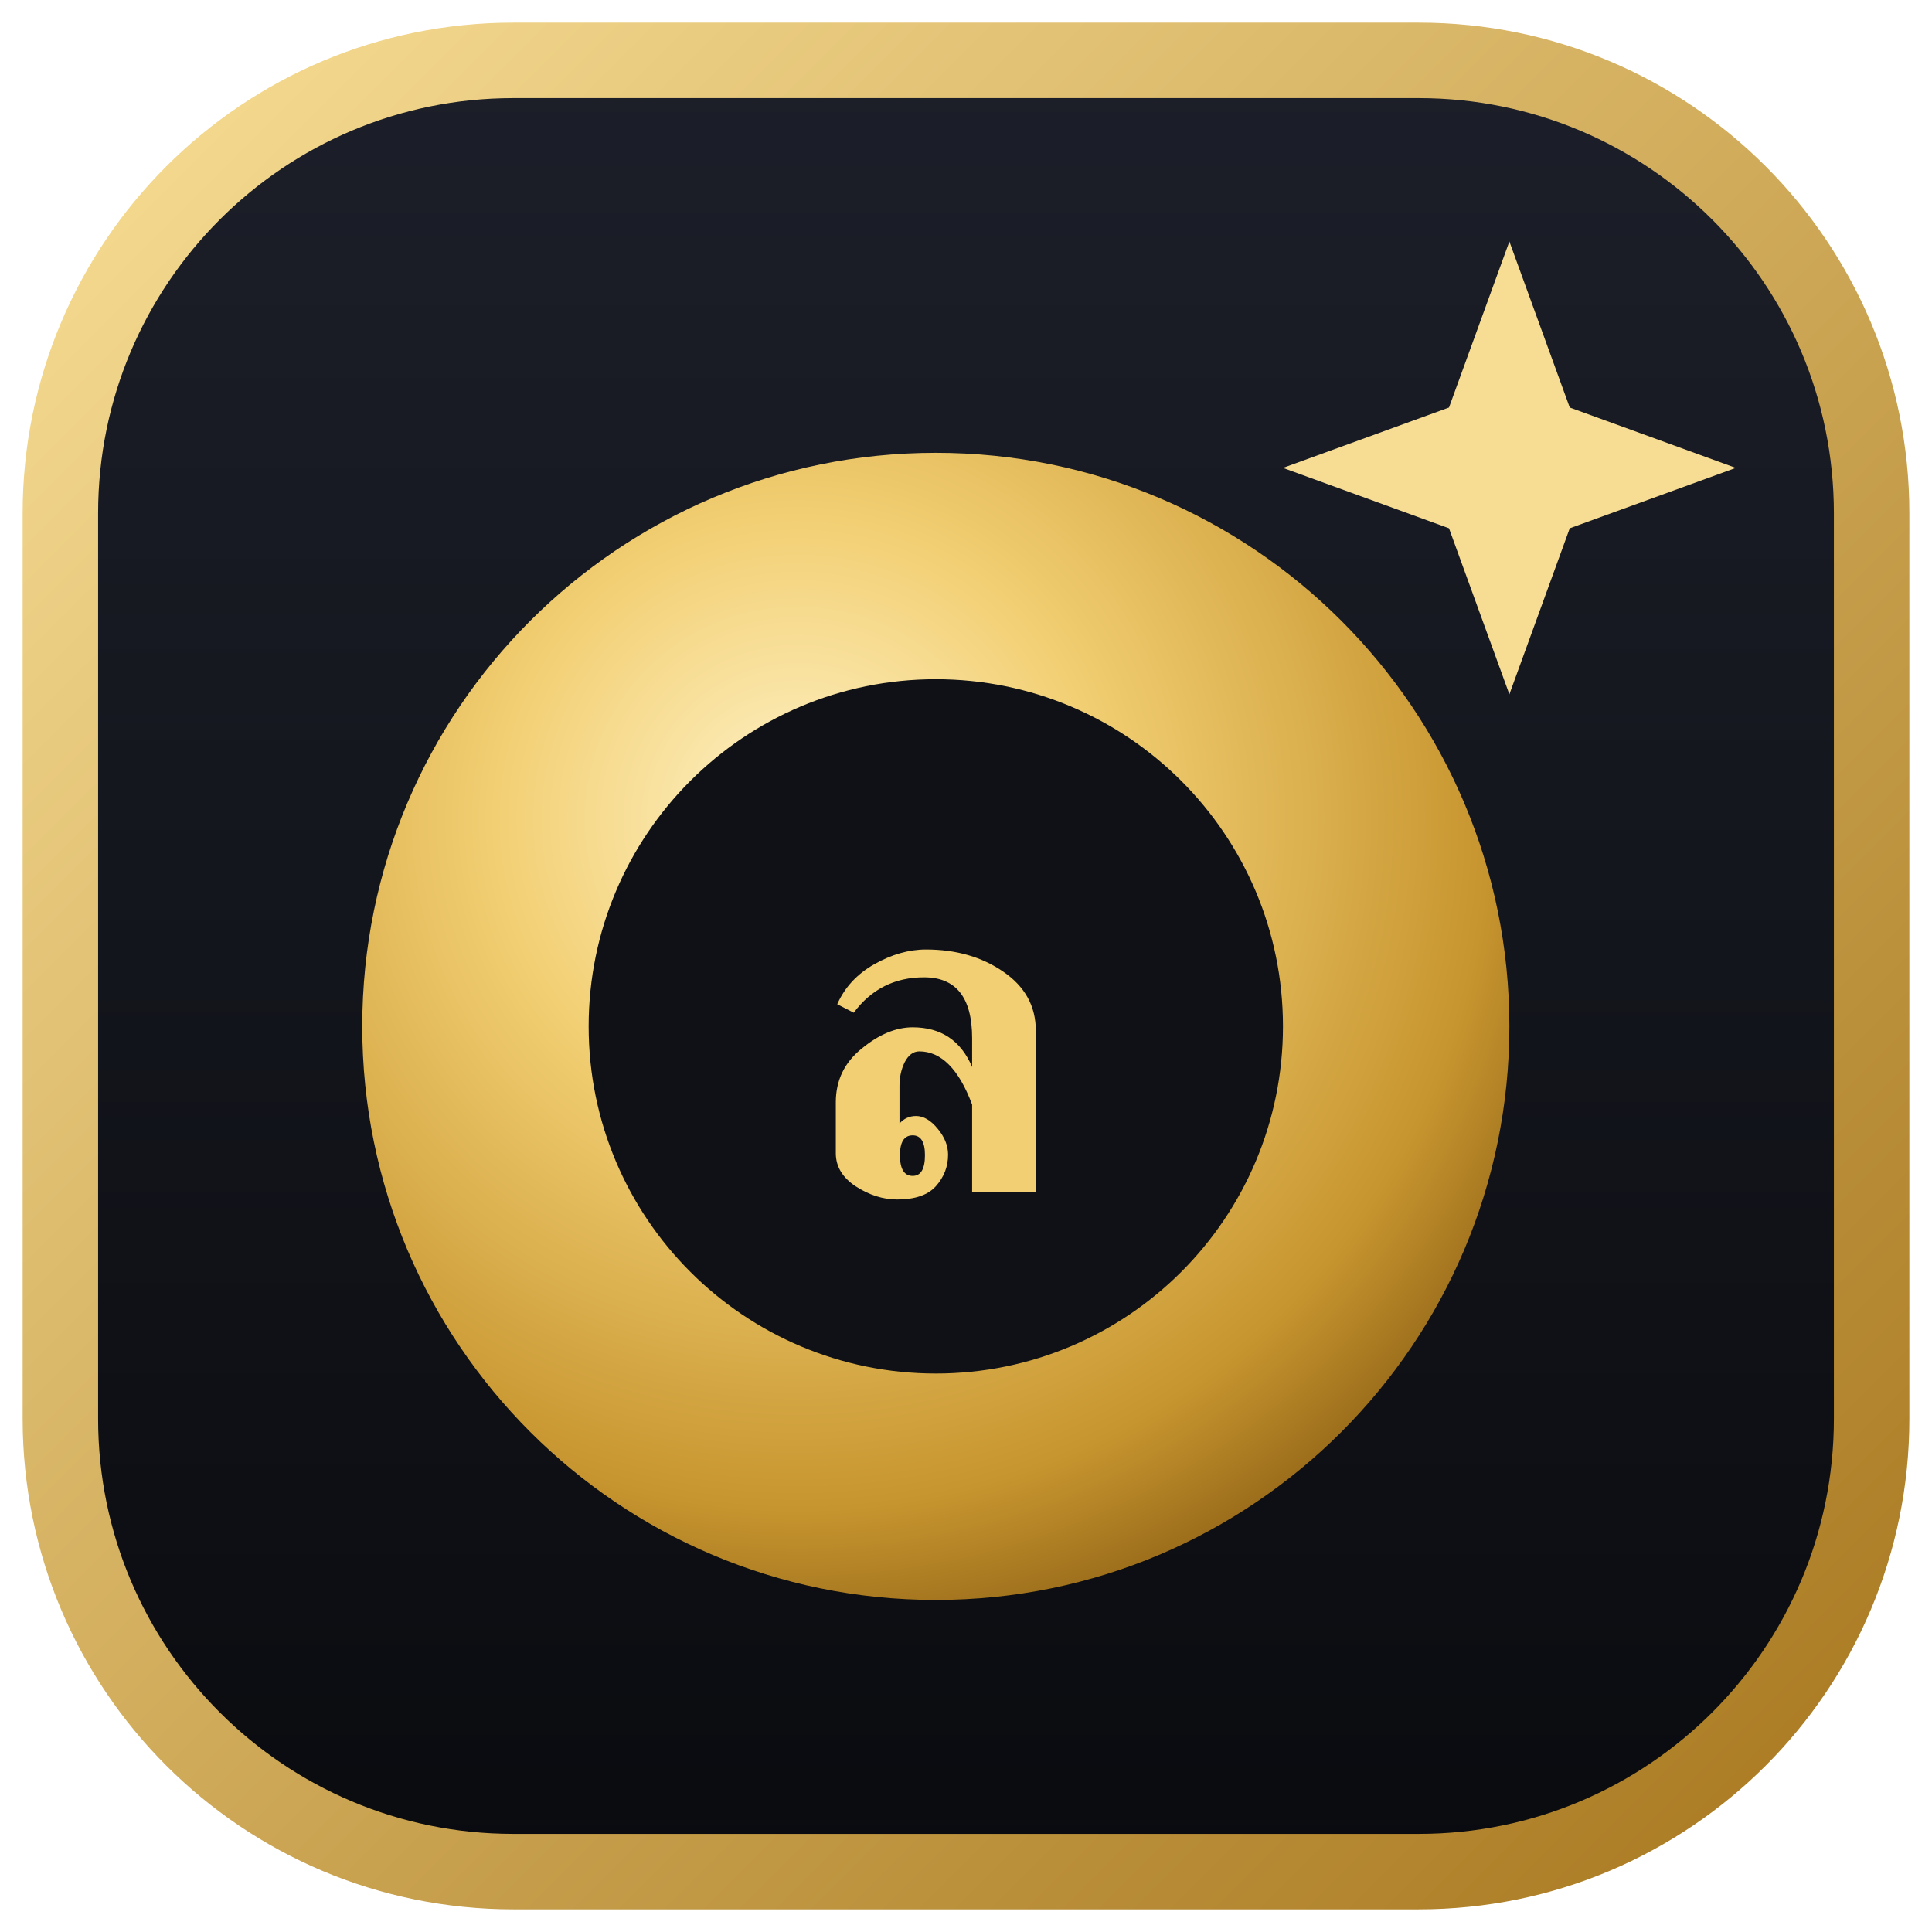
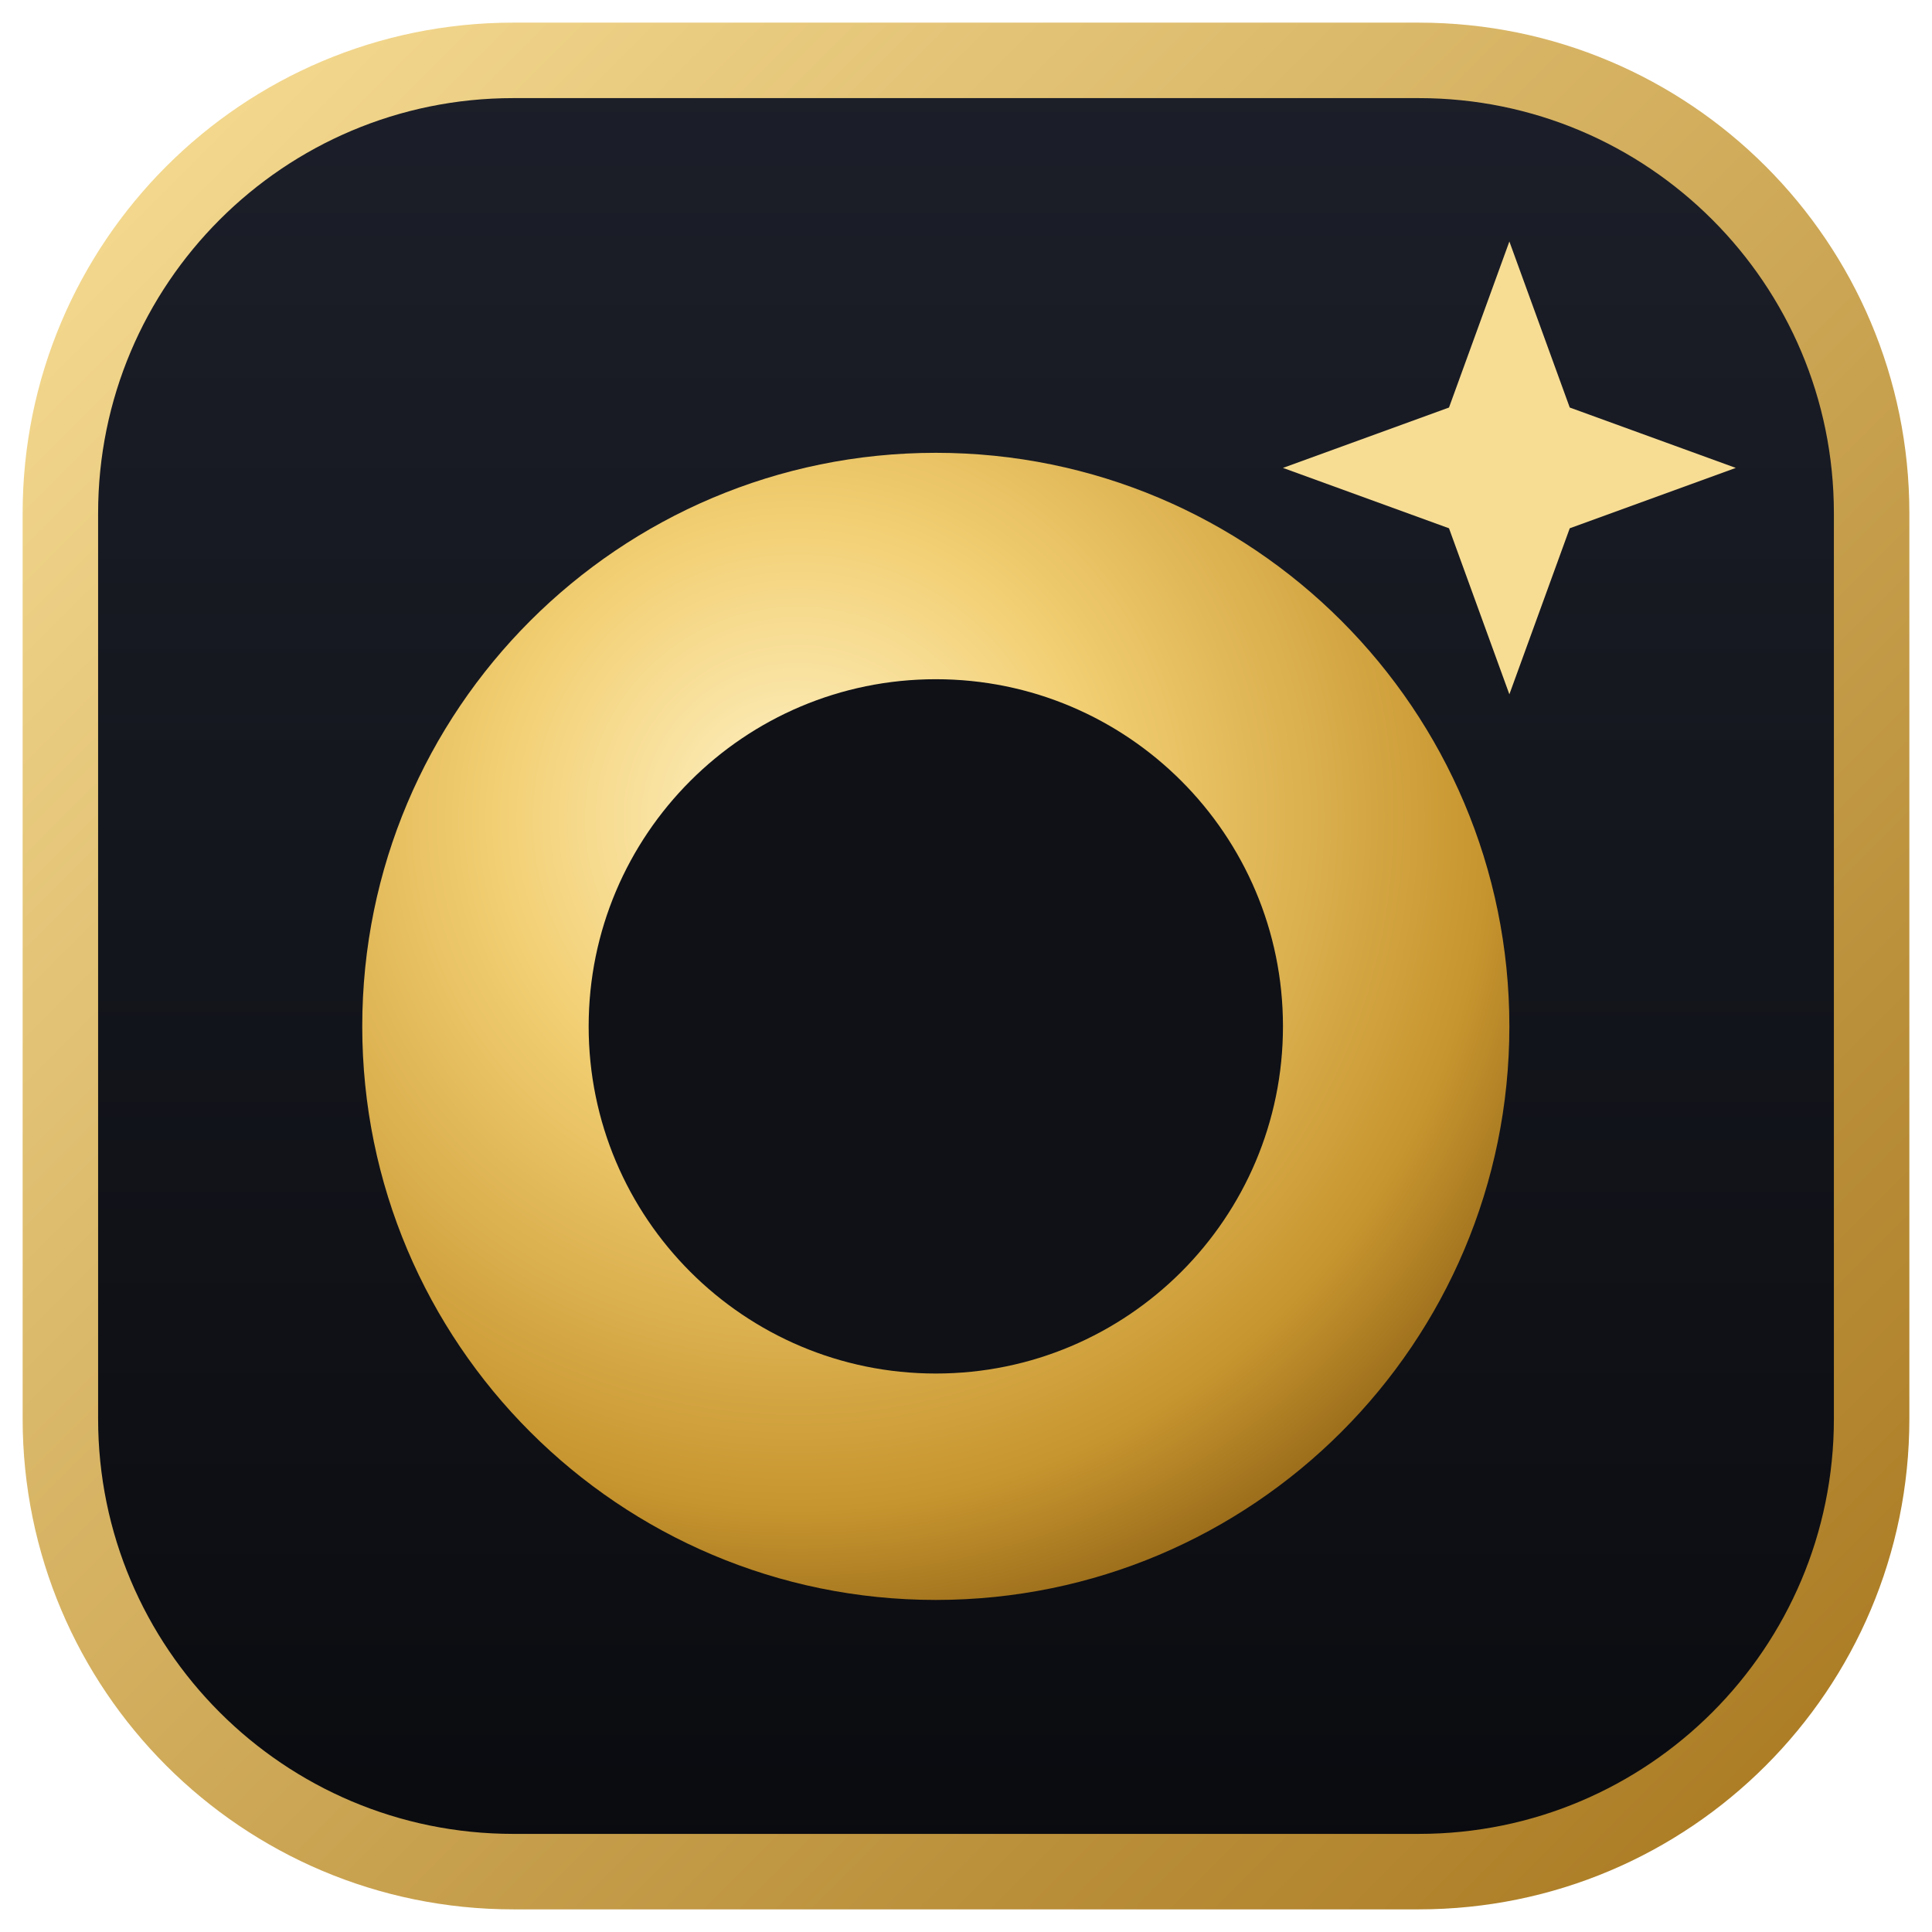
<svg xmlns="http://www.w3.org/2000/svg" viewBox="0 0 64 64">
  <defs>
    <linearGradient id="tile" x1="0" y1="0" x2="0" y2="1">
      <stop offset="0" stop-color="#1c1f29" />
      <stop offset="1" stop-color="#0a0b0f" />
    </linearGradient>
    <linearGradient id="rim" x1="0" y1="0" x2="1" y2="1">
      <stop offset="0" stop-color="#f7dd94" />
      <stop offset="1" stop-color="#a8781f" />
    </linearGradient>
    <radialGradient id="ball" cx="0.38" cy="0.32" r="0.75">
      <stop offset="0" stop-color="#fff3c9" />
      <stop offset="0.35" stop-color="#f2cf73" />
      <stop offset="0.8" stop-color="#c7952f" />
      <stop offset="1" stop-color="#8f6215" />
    </radialGradient>
  </defs>
  <rect x="2" y="2" width="60" height="60" rx="15" fill="url(#tile)" stroke="url(#rim)" stroke-width="2.5" />
  <circle cx="31" cy="34" r="19" fill="url(#ball)" />
  <circle cx="31" cy="34" r="11.5" fill="#0f1117" />
-   <text x="31" y="39.5" text-anchor="middle" font-family="Georgia, 'Times New Roman', serif" font-size="15" font-weight="700" fill="#f2cf73">ล</text>
  <path d="M50 8 L52 13.5 L57.5 15.5 L52 17.5 L50 23 L48 17.5 L42.5 15.5 L48 13.5 Z" fill="#f7dd94" />
</svg>
